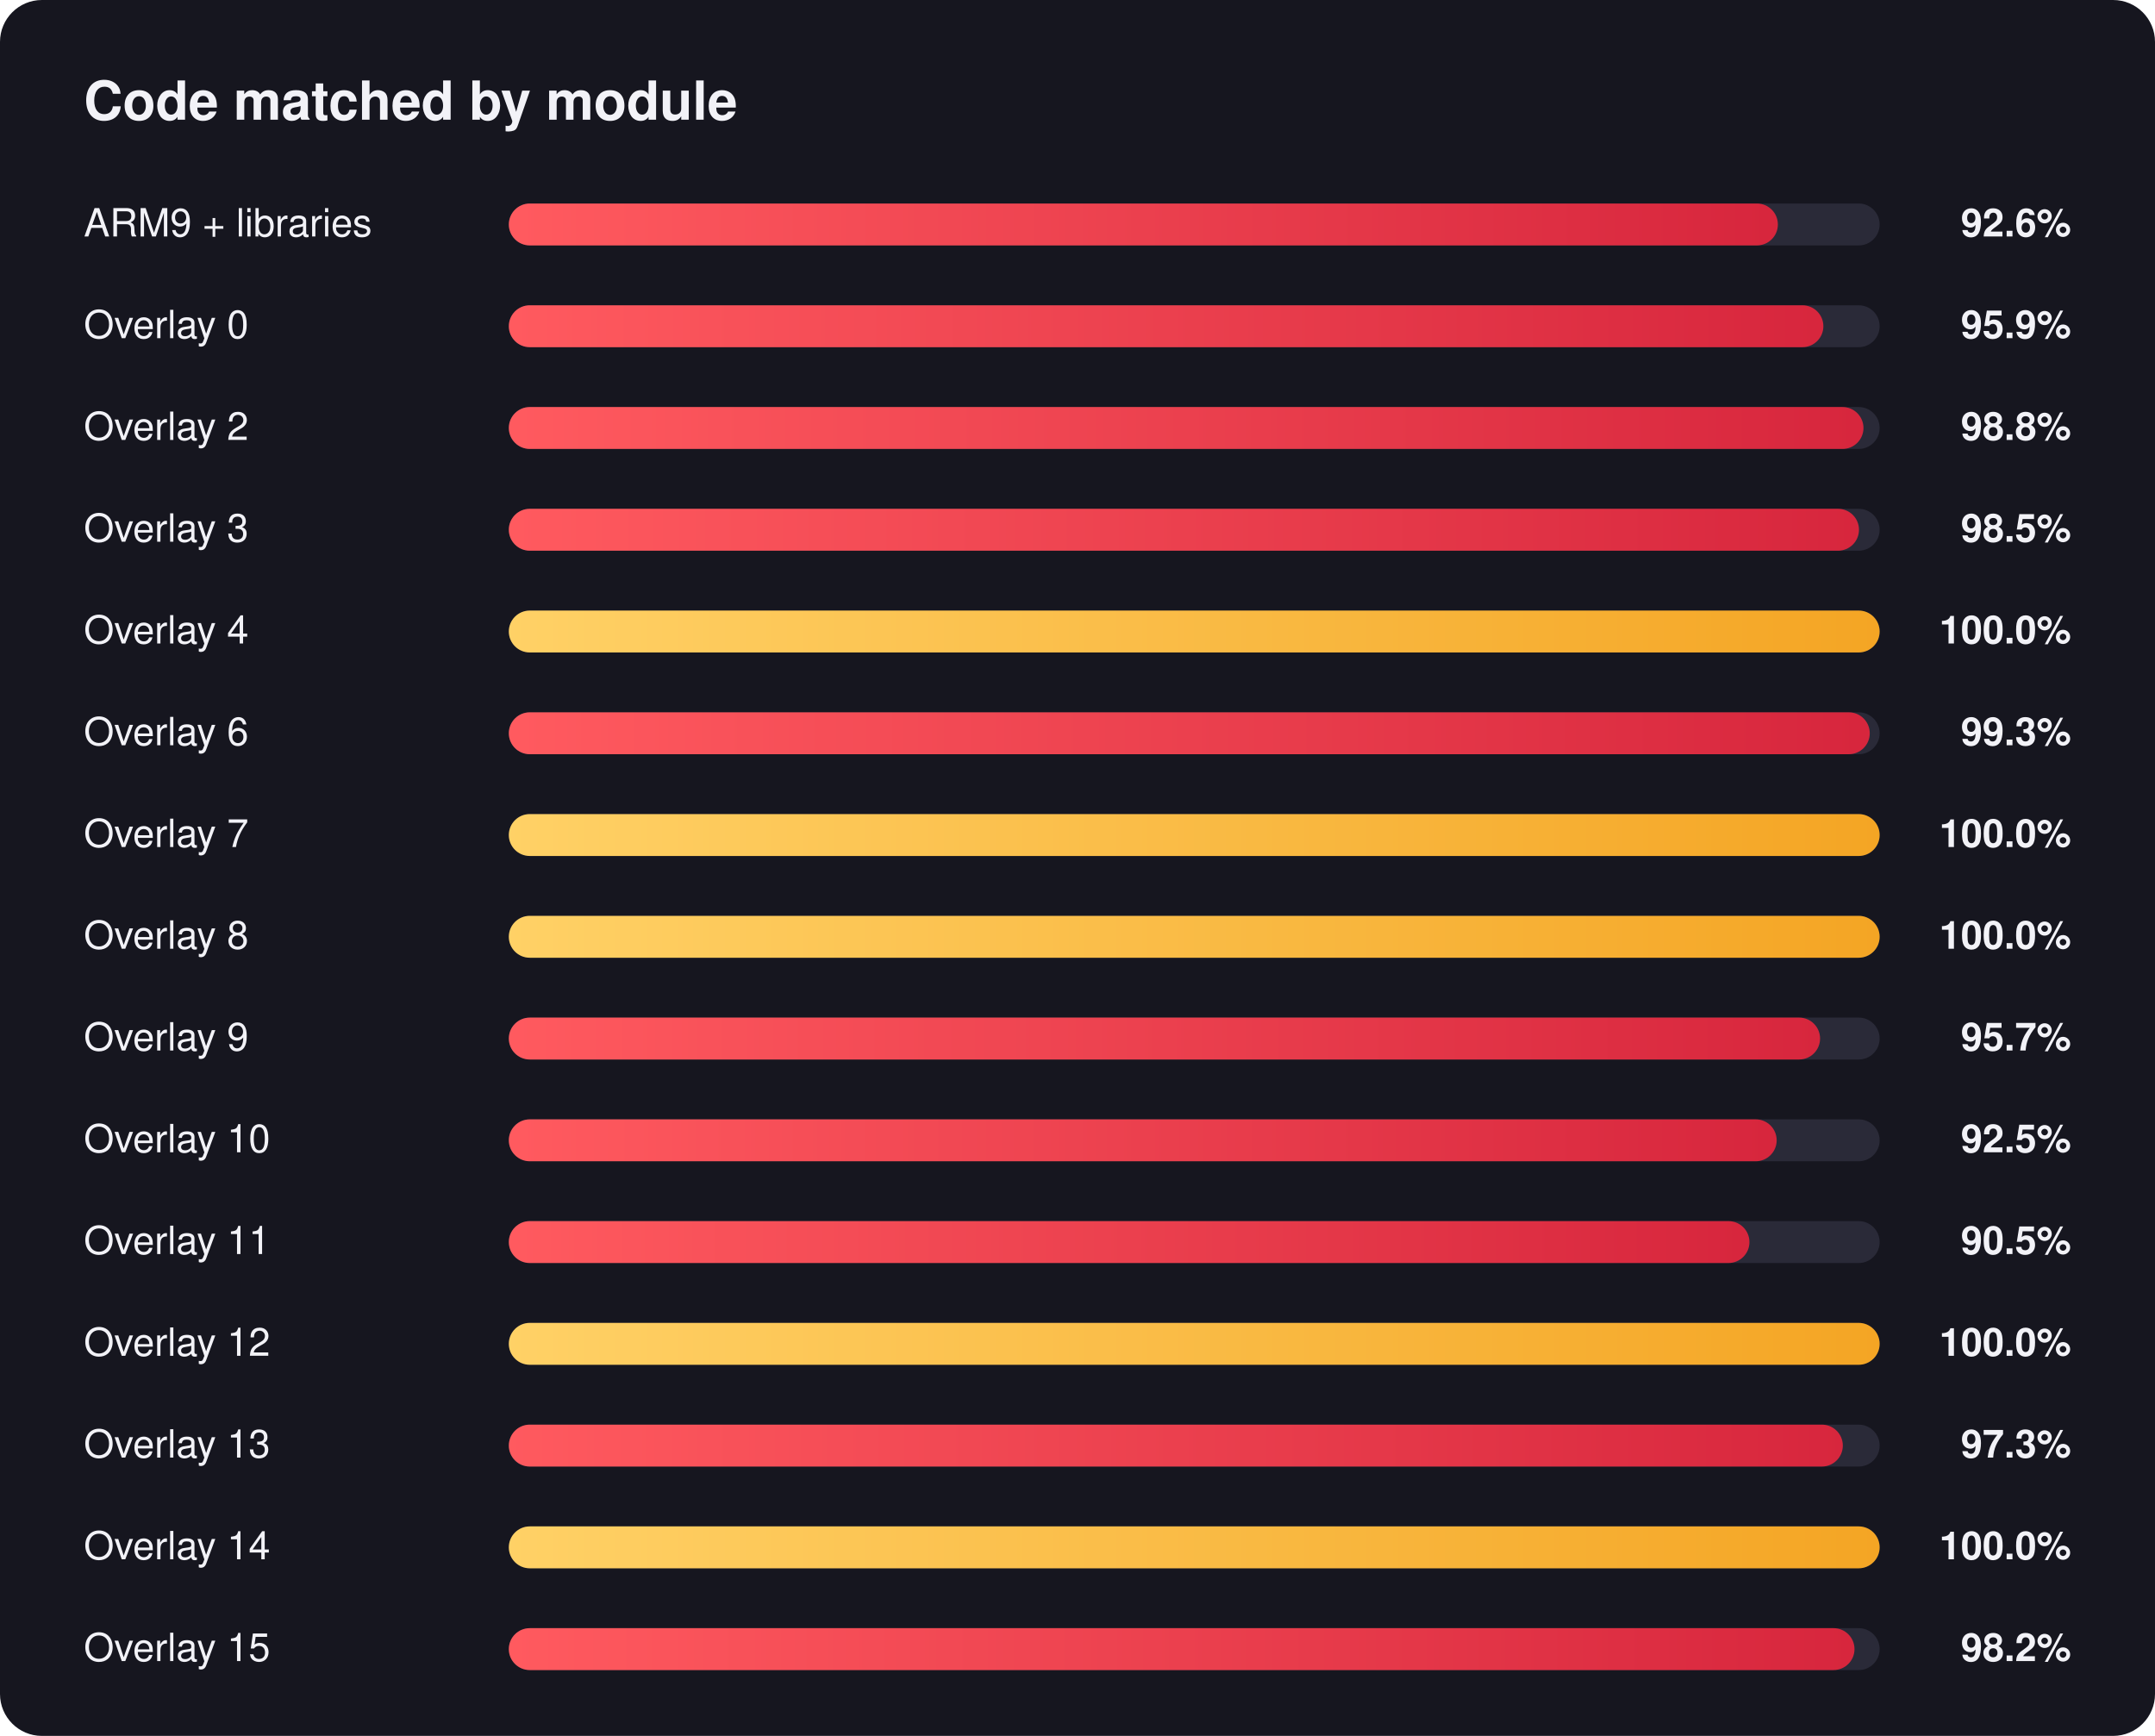
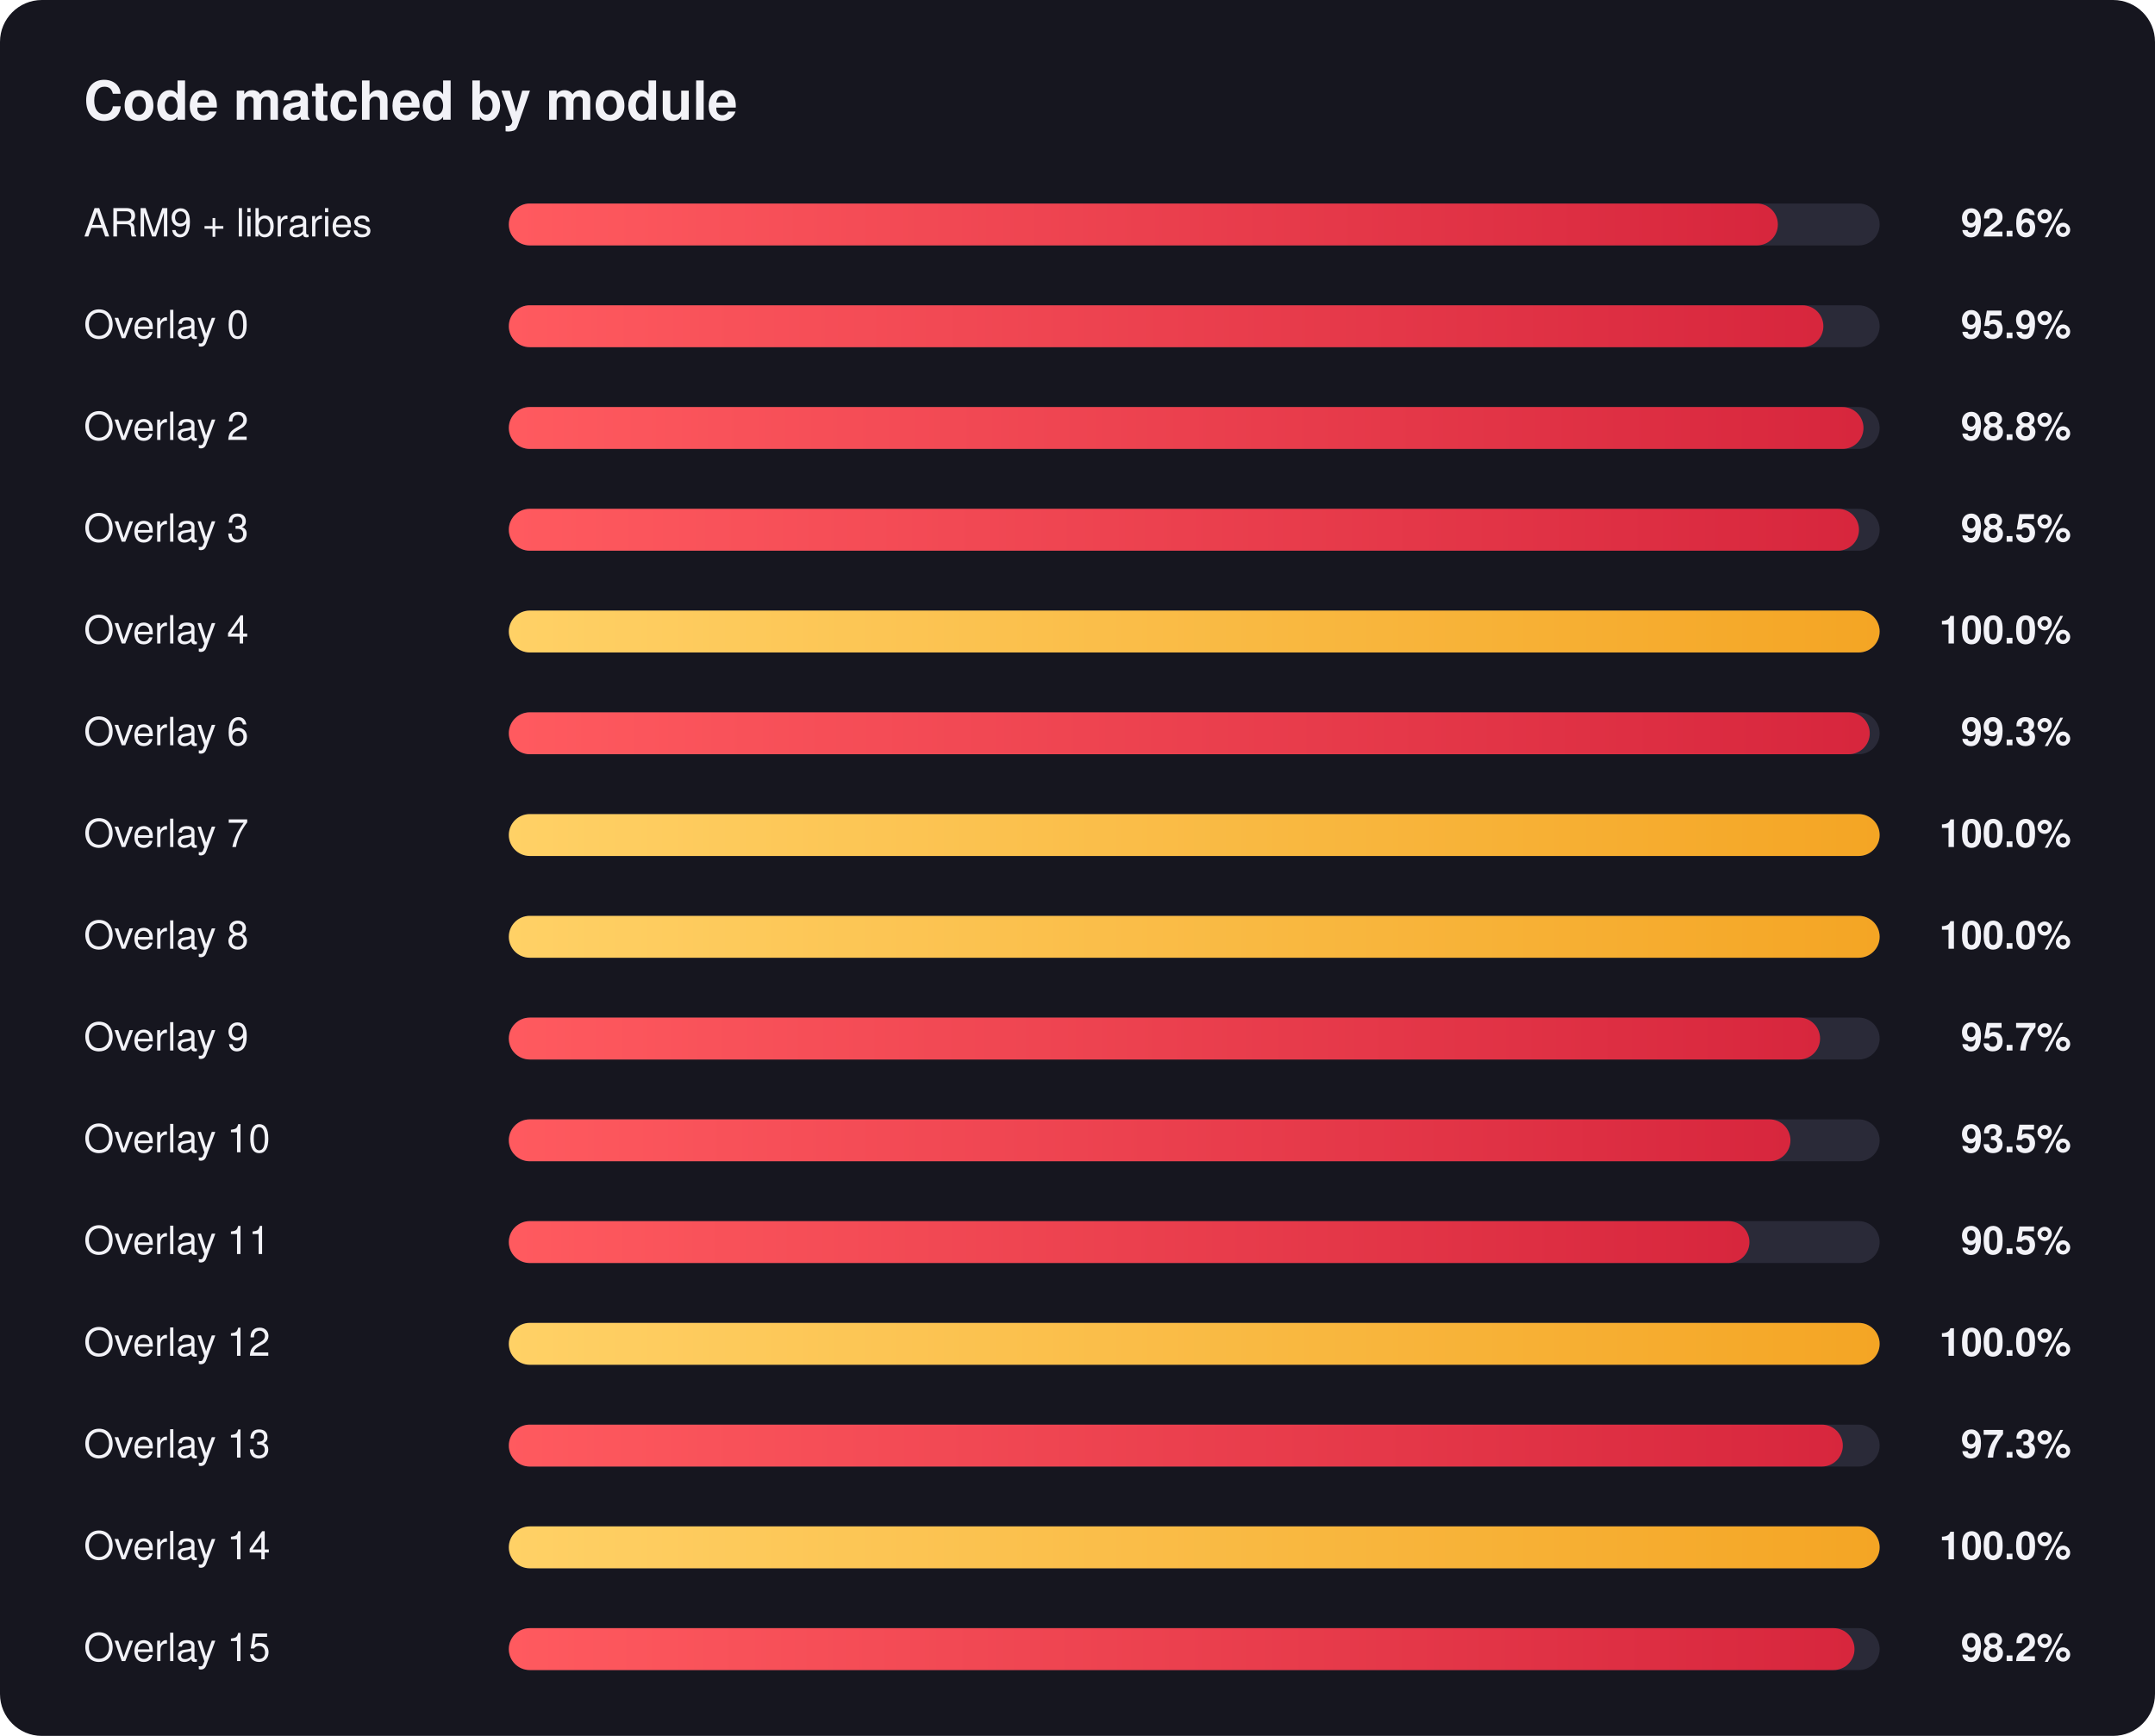
<svg xmlns="http://www.w3.org/2000/svg" width="720" height="580" viewBox="0 0 720 580" font-family="Segoe UI, Helvetica, Arial, sans-serif">
  <defs>
    <linearGradient id="red" x1="0" x2="1" y1="0" y2="0">
      <stop offset="0" stop-color="#ff5a5f" />
      <stop offset="1" stop-color="#d7263d" />
    </linearGradient>
    <linearGradient id="gold" x1="0" x2="1" y1="0" y2="0">
      <stop offset="0" stop-color="#ffd166" />
      <stop offset="1" stop-color="#f4a524" />
    </linearGradient>
  </defs>
  <rect width="720" height="580" rx="14" fill="#16161f" />
  <text x="28" y="40" fill="#f2f2f7" font-size="18" font-weight="700">Code matched by module</text>
  <text x="28" y="79" fill="#f2f2f7" font-size="13">ARM9 + libraries</text>
  <text x="692" y="79" fill="#f2f2f7" font-size="13" font-weight="600" text-anchor="end">92.6%</text>
  <rect x="170" y="68" width="458" height="14" rx="7.0" fill="#2a2a38" />
  <rect x="170" y="68" width="424.0" height="14" rx="7.0" fill="url(#red)" />
  <text x="28" y="113" fill="#f2f2f7" font-size="13">Overlay 0</text>
  <text x="692" y="113" fill="#f2f2f7" font-size="13" font-weight="600" text-anchor="end">95.9%</text>
  <rect x="170" y="102" width="458" height="14" rx="7.0" fill="#2a2a38" />
  <rect x="170" y="102" width="439.2" height="14" rx="7.0" fill="url(#red)" />
  <text x="28" y="147" fill="#f2f2f7" font-size="13">Overlay 2</text>
  <text x="692" y="147" fill="#f2f2f7" font-size="13" font-weight="600" text-anchor="end">98.8%</text>
  <rect x="170" y="136" width="458" height="14" rx="7.0" fill="#2a2a38" />
  <rect x="170" y="136" width="452.6" height="14" rx="7.0" fill="url(#red)" />
  <text x="28" y="181" fill="#f2f2f7" font-size="13">Overlay 3</text>
  <text x="692" y="181" fill="#f2f2f7" font-size="13" font-weight="600" text-anchor="end">98.5%</text>
  <rect x="170" y="170" width="458" height="14" rx="7.0" fill="#2a2a38" />
  <rect x="170" y="170" width="451.1" height="14" rx="7.0" fill="url(#red)" />
  <text x="28" y="215" fill="#f2f2f7" font-size="13">Overlay 4</text>
  <text x="692" y="215" fill="#f2f2f7" font-size="13" font-weight="600" text-anchor="end">100.0%</text>
  <rect x="170" y="204" width="458" height="14" rx="7.0" fill="#2a2a38" />
  <rect x="170" y="204" width="458.0" height="14" rx="7.0" fill="url(#gold)" />
  <text x="28" y="249" fill="#f2f2f7" font-size="13">Overlay 6</text>
  <text x="692" y="249" fill="#f2f2f7" font-size="13" font-weight="600" text-anchor="end">99.3%</text>
  <rect x="170" y="238" width="458" height="14" rx="7.0" fill="#2a2a38" />
  <rect x="170" y="238" width="454.7" height="14" rx="7.0" fill="url(#red)" />
  <text x="28" y="283" fill="#f2f2f7" font-size="13">Overlay 7</text>
  <text x="692" y="283" fill="#f2f2f7" font-size="13" font-weight="600" text-anchor="end">100.0%</text>
  <rect x="170" y="272" width="458" height="14" rx="7.0" fill="#2a2a38" />
  <rect x="170" y="272" width="458.0" height="14" rx="7.0" fill="url(#gold)" />
  <text x="28" y="317" fill="#f2f2f7" font-size="13">Overlay 8</text>
  <text x="692" y="317" fill="#f2f2f7" font-size="13" font-weight="600" text-anchor="end">100.0%</text>
  <rect x="170" y="306" width="458" height="14" rx="7.0" fill="#2a2a38" />
  <rect x="170" y="306" width="458.0" height="14" rx="7.0" fill="url(#gold)" />
  <text x="28" y="351" fill="#f2f2f7" font-size="13">Overlay 9</text>
  <text x="692" y="351" fill="#f2f2f7" font-size="13" font-weight="600" text-anchor="end">95.7%</text>
  <rect x="170" y="340" width="458" height="14" rx="7.0" fill="#2a2a38" />
  <rect x="170" y="340" width="438.1" height="14" rx="7.0" fill="url(#red)" />
  <text x="28" y="385" fill="#f2f2f7" font-size="13">Overlay 10</text>
-   <text x="692" y="385" fill="#f2f2f7" font-size="13" font-weight="600" text-anchor="end">92.5%</text>
+   <text x="692" y="385" fill="#f2f2f7" font-size="13" font-weight="600" text-anchor="end">93.5%</text>
  <rect x="170" y="374" width="458" height="14" rx="7.0" fill="#2a2a38" />
-   <rect x="170" y="374" width="423.6" height="14" rx="7.0" fill="url(#red)" />
+   <rect x="170" y="374" width="428.2" height="14" rx="7.0" fill="url(#red)" />
  <text x="28" y="419" fill="#f2f2f7" font-size="13">Overlay 11</text>
  <text x="692" y="419" fill="#f2f2f7" font-size="13" font-weight="600" text-anchor="end">90.5%</text>
  <rect x="170" y="408" width="458" height="14" rx="7.0" fill="#2a2a38" />
  <rect x="170" y="408" width="414.5" height="14" rx="7.0" fill="url(#red)" />
  <text x="28" y="453" fill="#f2f2f7" font-size="13">Overlay 12</text>
  <text x="692" y="453" fill="#f2f2f7" font-size="13" font-weight="600" text-anchor="end">100.0%</text>
  <rect x="170" y="442" width="458" height="14" rx="7.0" fill="#2a2a38" />
  <rect x="170" y="442" width="458.0" height="14" rx="7.0" fill="url(#gold)" />
  <text x="28" y="487" fill="#f2f2f7" font-size="13">Overlay 13</text>
  <text x="692" y="487" fill="#f2f2f7" font-size="13" font-weight="600" text-anchor="end">97.3%</text>
  <rect x="170" y="476" width="458" height="14" rx="7.0" fill="#2a2a38" />
  <rect x="170" y="476" width="445.7" height="14" rx="7.0" fill="url(#red)" />
  <text x="28" y="521" fill="#f2f2f7" font-size="13">Overlay 14</text>
  <text x="692" y="521" fill="#f2f2f7" font-size="13" font-weight="600" text-anchor="end">100.0%</text>
  <rect x="170" y="510" width="458" height="14" rx="7.0" fill="#2a2a38" />
  <rect x="170" y="510" width="458.0" height="14" rx="7.0" fill="url(#gold)" />
  <text x="28" y="555" fill="#f2f2f7" font-size="13">Overlay 15</text>
  <text x="692" y="555" fill="#f2f2f7" font-size="13" font-weight="600" text-anchor="end">98.2%</text>
  <rect x="170" y="544" width="458" height="14" rx="7.0" fill="#2a2a38" />
  <rect x="170" y="544" width="449.6" height="14" rx="7.0" fill="url(#red)" />
</svg>
